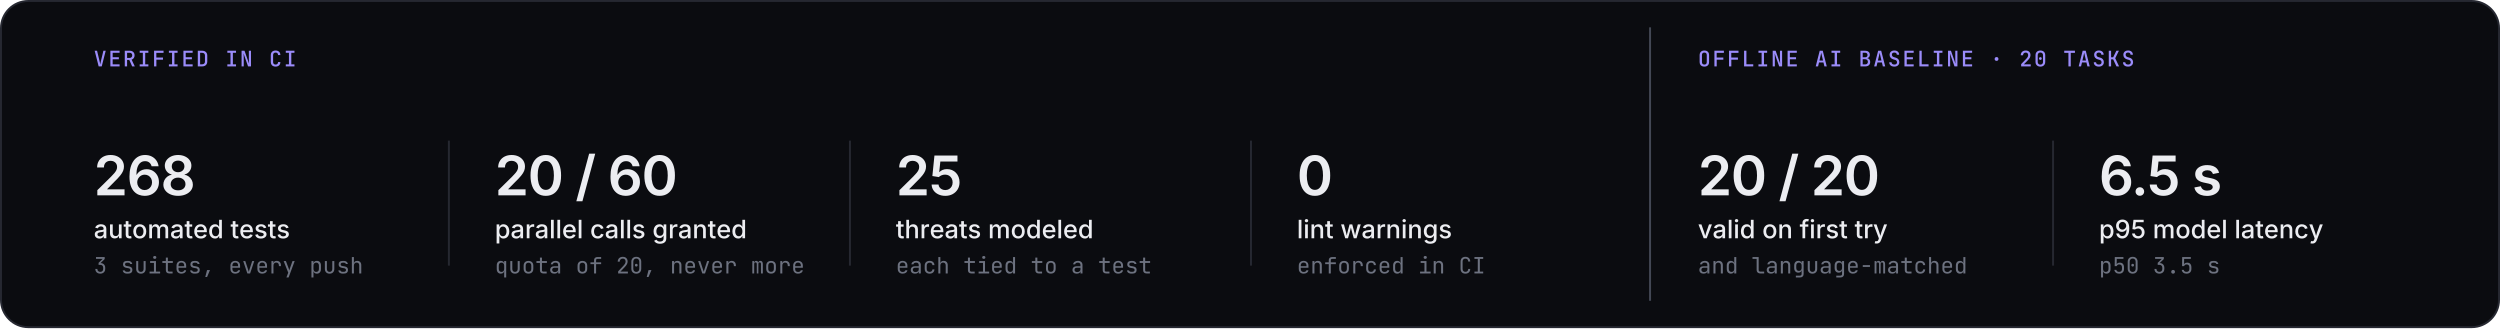
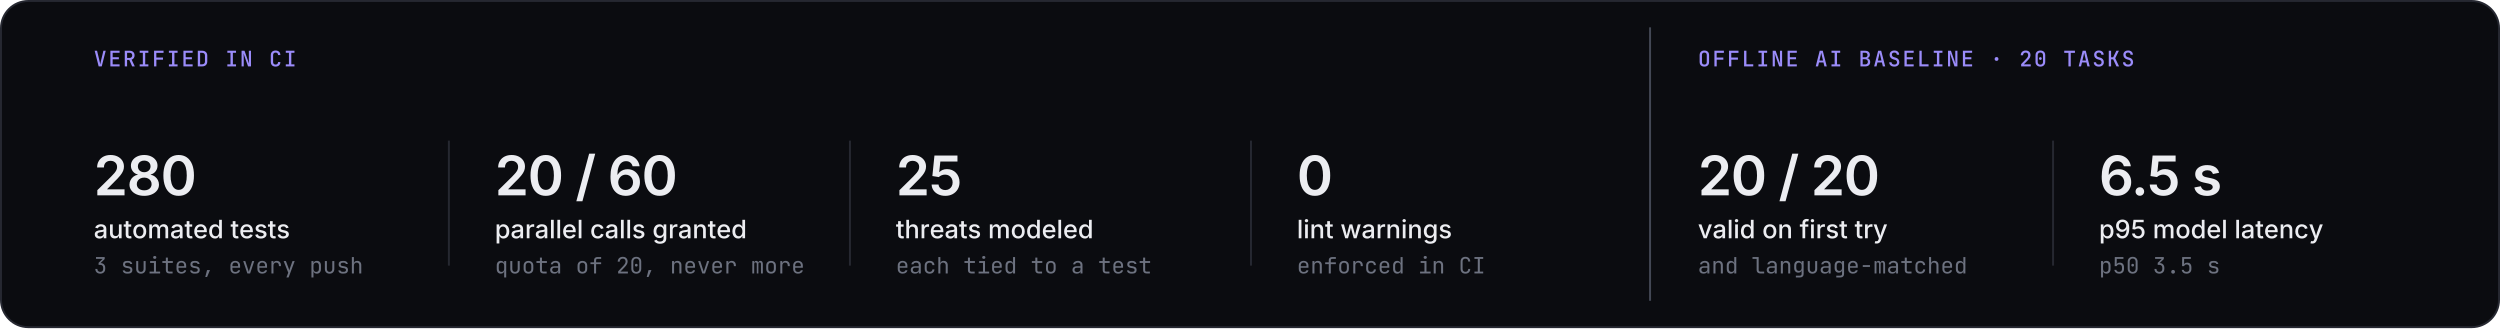
- <svg xmlns="http://www.w3.org/2000/svg" width="1280" height="168" viewBox="0 0 1280 168" role="img" aria-label="Verified in CI: 268 automated tests across 3 suites; 20 of 60 parallel calls granted under a quota of 20; 25 threats modeled, each tied to a test; zero lint warnings. Offline AI baseline over 20 tasks: 20 of 20 valid on the first try and in the right language; 6.5 s p95 model latency, 3.5 s p50">
+ <svg xmlns="http://www.w3.org/2000/svg" width="1280" height="168" viewBox="0 0 1280 168" role="img" aria-label="Verified in CI: 280 automated tests across 3 suites; 20 of 60 parallel calls granted under a quota of 20; 25 threats modeled, each tied to a test; zero lint warnings. Offline AI baseline over 20 tasks: 20 of 20 valid on the first try and in the right language; 6.5 s p95 model latency, 3.5 s p50">
  <defs>
    <path id="m500a53" d="M371 0L228 0L43-730L154-730L271-244Q282-201 291-159Q299-116 303-92L303-92Q307-116 315-159Q322-201 333-245L333-245L449-730L557-730L371 0Z" />
    <path id="m500a15" d="M523 0L94 0L94-730L523-730L523-634L200-634L200-427L488-427L488-332L200-332L200-96L523-96L523 0Z" />
    <path id="m500a45" d="M192 0L84 0L84-730L313-730Q382-730 433-704Q484-677 513-629Q541-581 541-516L541-516Q541-443 504-390Q466-336 402-314L402-314L551 0L428 0L295-300L192-300L192 0ZM192-634L192-395L313-395Q367-395 399-428Q431-460 431-514L431-514Q431-570 399-602Q367-634 313-634L313-634L192-634Z" />
    <path id="m500a23" d="M502 0L98 0L98-96L245-96L245-634L98-634L98-730L502-730L502-634L355-634L355-96L502-96L502 0Z" />
    <path id="m500a20" d="M195 0L88 0L88-731L529-731L529-631L193-631L193-413L503-413L503-313L195-313L195 0Z" />
    <path id="m500a13" d="M287 0L83 0L83-730L287-730Q359-730 412-703Q465-675 495-625Q524-575 524-507L524-507L524-224Q524-157 495-106Q465-55 412-28Q359 0 287 0L287 0ZM191-632L191-98L287-98Q347-98 382-132Q416-165 416-224L416-224L416-507Q416-565 382-599Q347-632 287-632L287-632L191-632Z" />
    <path id="m500a32" d="M181 0L81 0L81-730L217-730L430-123Q428-152 425-192Q422-232 421-275Q419-318 419-353L419-353L419-730L519-730L519 0L383 0L171-607Q173-581 176-542Q178-503 180-461Q181-419 181-383L181-383L181 0Z" />
    <path id="m500a11" d="M304 10L304 10Q236 10 186-16Q135-41 108-90Q80-138 80-203L80-203L80-527Q80-593 108-641Q135-689 186-715Q236-740 304-740L304-740Q372-740 422-714Q472-688 500-641Q527-593 527-527L527-527L419-527Q419-584 389-614Q359-644 304-644L304-644Q249-644 219-614Q188-584 188-528L188-528L188-203Q188-147 219-117Q249-86 304-86L304-86Q359-86 389-117Q419-147 419-203L419-203L527-203Q527-138 500-90Q472-42 422-16Q372 10 304 10Z" />
    <path id="s600a260" d="M1153 0L134 0L134-192L651-701Q724-776 774-834Q823-892 849-947Q874-1001 874-1065L874-1065Q874-1135 842-1186Q809-1237 754-1265Q698-1292 627-1292L627-1292Q552-1292 497-1262Q441-1232 411-1177Q381-1121 381-1044L381-1044L126-1044Q126-1185 191-1290Q255-1395 369-1453Q482-1510 630-1510L630-1510Q779-1510 892-1454Q1005-1398 1068-1301Q1131-1203 1131-1078L1131-1078Q1131-995 1100-916Q1069-837 989-738Q909-638 763-498L763-498L504-234L504-223L1153-223L1153 0Z" />
-     <path id="s600a264" d="M671 20L671 20Q565 20 464-17Q362-53 281-137Q199-220 151-359Q103-497 103-702L103-702Q103-894 144-1044Q184-1193 261-1297Q337-1401 445-1456Q553-1510 687-1510L687-1510Q826-1510 935-1455Q1043-1400 1110-1305Q1177-1210 1193-1089L1193-1089L931-1089Q910-1175 847-1227Q784-1279 687-1279L687-1279Q583-1279 511-1218Q438-1157 401-1044Q363-930 363-772L363-772L374-772Q410-837 467-883Q523-929 595-954Q666-978 745-978L745-978Q876-978 981-916Q1085-853 1146-744Q1207-634 1207-492L1207-492Q1207-346 1140-230Q1073-114 953-47Q832 20 671 20ZM670-197L670-197Q749-197 812-236Q875-274 912-340Q948-406 948-487L948-487Q948-567 913-632Q877-697 815-735Q753-773 673-773L673-773Q614-773 563-751Q512-728 474-688Q435-648 414-596Q393-544 393-486L393-486Q393-408 429-342Q465-276 528-237Q591-197 670-197Z" />
    <path id="s600a266" d="M655 20L655 20Q494 20 369-35Q244-89 174-184Q103-278 103-399L103-399Q103-492 144-571Q185-650 256-703Q326-756 414-771L414-771L414-780Q299-806 228-899Q157-991 157-1111L157-1111Q157-1226 222-1316Q286-1406 399-1458Q511-1510 655-1510L655-1510Q798-1510 911-1458Q1023-1406 1088-1316Q1153-1226 1153-1111L1153-1111Q1153-991 1082-899Q1010-806 897-780L897-780L897-771Q984-756 1055-703Q1125-650 1167-571Q1208-492 1208-399L1208-399Q1208-278 1137-184Q1066-89 941-35Q816 20 655 20ZM655-186L655-186Q739-186 801-215Q863-244 898-297Q932-349 932-418L932-418Q932-490 896-545Q860-599 798-631Q735-663 655-663L655-663Q575-663 512-632Q449-600 413-545Q377-490 377-418L377-418Q377-349 411-297Q445-245 508-216Q571-186 655-186ZM655-865L655-865Q724-865 777-893Q830-921 861-971Q892-1020 892-1085L892-1085Q892-1150 862-1198Q832-1246 779-1273Q725-1300 655-1300L655-1300Q584-1300 531-1273Q477-1246 448-1198Q418-1150 418-1085L418-1085Q418-1020 448-971Q478-921 532-893Q586-865 655-865Z" />
+     <path id="s600a258" d="M675 20L675 20Q495 20 367-71Q239-161 171-332Q103-502 103-744L103-744Q103-986 172-1157Q240-1328 368-1419Q495-1510 675-1510L675-1510Q856-1510 984-1419Q1112-1328 1180-1157Q1248-986 1248-744L1248-744Q1248-502 1181-332Q1113-161 985-71Q857 20 675 20ZM676-204L676-204Q773-204 841-268Q908-331 944-452Q979-572 979-744L979-744Q979-917 944-1038Q908-1159 841-1223Q773-1287 676-1287L676-1287Q578-1287 511-1223Q443-1159 408-1038Q372-917 372-744L372-744Q372-572 407-452Q442-331 510-268Q578-204 676-204Z" />
    <path id="s500a130" d="M461 25L461 25Q355 25 269-15Q183-54 133-130Q83-206 83-316L83-316Q83-411 120-472Q156-533 219-569Q281-605 358-623Q434-641 513-650L513-650Q612-662 674-670Q736-677 766-695Q795-712 795-751L795-751L795-757Q795-820 771-863Q747-906 700-930Q652-953 581-953L581-953Q508-953 456-931Q403-908 371-873Q338-838 322-800L322-800L115-854Q153-954 224-1015Q295-1076 387-1104Q479-1132 577-1132L577-1132Q645-1132 721-1116Q797-1100 864-1058Q931-1016 973-940Q1015-864 1015-742L1015-742L1015 0L802 0L802-153L791-153Q769-110 726-69Q683-28 618-2Q552 25 461 25ZM510-152L510-152Q600-152 664-187Q728-222 762-280Q796-338 796-403L796-403L796-546Q784-534 751-525Q717-515 674-508Q631-500 591-495Q551-490 525-487L525-487Q463-479 412-460Q360-441 330-406Q299-371 299-313L299-313Q299-260 327-224Q354-188 401-170Q448-152 510-152Z" />
    <path id="s500a220" d="M529 14L529 14Q415 14 329-34Q243-82 196-176Q148-270 148-408L148-408L148-1118L368-1118L368-435Q368-314 432-246Q495-178 604-178L604-178Q679-178 738-211Q796-243 830-306Q864-368 864-456L864-456L864-1118L1084-1118L1084 0L874 0L873-218Q827-109 751-54L751-54Q657 14 529 14Z" />
    <path id="s500a217" d="M403-1118L626-1118L626-939L403-939L403-302Q403-235 432-204Q460-172 525-172L525-172Q542-172 570-176Q598-180 618-184L618-184L657-8Q622 4 582 10Q542 15 503 15L503 15Q351 15 267-64Q183-142 183-284L183-284L183-939L20-939L20-1118L183-1118L183-1384L403-1384L403-1118Z" />
    <path id="s500a195" d="M618 23L618 23Q461 23 344-49Q226-121 161-251Q96-381 96-553L96-553Q96-727 161-858Q226-988 344-1060Q461-1132 618-1132L618-1132Q776-1132 894-1060Q1011-988 1076-858Q1141-727 1141-553L1141-553Q1141-381 1076-251Q1011-121 894-49Q776 23 618 23ZM618-163L618-163Q720-163 787-217Q853-270 886-359Q918-447 918-553L918-553Q918-660 886-750Q853-839 787-893Q720-946 618-946L618-946Q517-946 451-893Q385-839 353-750Q320-661 320-553L320-553Q320-447 353-359Q385-270 451-217Q517-163 618-163Z" />
    <path id="s500a187" d="M368 0L148 0L148-1118L357-1118L362-910Q384-971 420-1015L420-1015Q470-1076 537-1107Q604-1137 677-1137L677-1137Q799-1137 874-1062L874-1062Q934-1001 963-903L963-903Q985-962 1023-1007L1023-1007Q1077-1071 1154-1104Q1230-1137 1317-1137L1317-1137Q1416-1137 1497-1094Q1577-1051 1624-966Q1671-881 1671-754L1671-754L1671 0L1451 0L1451-732Q1451-844 1389-894Q1326-944 1241-944L1241-944Q1172-944 1122-915Q1072-886 1045-835Q1018-783 1018-716L1018-716L1018 0L801 0L801-746Q801-836 744-890Q686-944 597-944L597-944Q536-944 484-916Q431-887 400-832Q368-776 368-695L368-695L368 0Z" />
    <path id="s500a151" d="M630 23L630 23Q465 23 345-48Q225-119 161-248Q96-377 96-551L96-551Q96-723 160-854Q223-985 339-1059Q455-1132 611-1132L611-1132Q707-1132 796-1101Q885-1069 956-1002Q1027-935 1069-829Q1110-722 1110-570L1110-570L1110-492L317-492Q321-391 357-320L357-320Q396-240 467-200Q538-159 632-159L632-159Q694-159 744-177Q794-194 831-230Q867-265 886-317L886-317L1093-268Q1066-182 1003-116Q939-50 845-14Q750 23 630 23ZM318-656L318-656L892-656Q885-726 862-784L862-784Q830-862 768-906Q705-950 611-950L611-950Q518-950 452-905Q386-860 352-787L352-787Q323-726 318-656Z" />
    <path id="s500a149" d="M564 22L564 22Q428 22 322-48Q216-117 156-247Q96-376 96-556L96-556Q96-738 157-867Q218-996 324-1064Q430-1132 564-1132L564-1132Q668-1132 732-1098Q795-1063 831-1017Q867-971 886-936L886-936L898-936L898-1490L1118-1490L1118 0L904 0L904-175L886-175Q867-139 830-93Q793-47 729-13Q665 22 564 22ZM612-165L612-165Q706-165 771-215Q835-265 869-354Q902-442 902-558L902-558Q902-675 869-762Q836-848 772-897Q707-945 612-945L612-945Q515-945 451-894Q386-843 354-756Q321-668 321-558L321-558Q321-447 354-358Q387-269 452-217Q517-165 612-165Z" />
    <path id="s500a213" d="M549 23L549 23Q428 23 334-12Q239-47 179-116Q118-184 98-283L98-283L305-326Q328-239 391-197Q454-155 551-155L551-155Q657-155 720-200Q783-244 783-306L783-306Q783-360 745-395Q706-430 626-447L626-447L438-490Q282-525 206-602Q130-679 130-799L130-799Q130-899 186-974Q242-1049 339-1091Q436-1132 563-1132L563-1132Q684-1132 770-1097Q856-1062 910-999Q963-936 986-853L986-853L789-810Q768-869 716-914Q664-958 565-958L565-958Q474-958 413-917Q352-876 352-813L352-813Q352-757 393-723Q433-688 525-667L525-667L705-627Q860-592 935-517Q1010-442 1010-325L1010-325Q1010-223 952-145Q893-66 790-22Q686 23 549 23Z" />
    <path id="m400a126" d="M289 10L289 10Q223 10 174-17Q124-43 97-90Q70-137 70-200L70-200L160-200Q160-139 195-105Q229-70 290-70L290-70Q352-70 386-106Q420-142 420-200L420-200L420-252Q420-314 386-348Q352-382 290-382L290-382L215-382L215-472L396-648L100-648L100-730L487-730L487-640L303-462Q395-459 451-405L451-405Q510-348 510-252L510-252L510-200Q510-137 483-90Q455-43 405-17Q355 10 289 10Z" />
    <path id="m400a106" d="M325 8L283 8Q227 8 186-10Q144-27 120-59Q95-91 90-135L90-135L180-135Q186-106 213-89Q239-72 283-72L283-72L325-72Q378-72 404-94Q430-115 430-151L430-151Q430-186 407-207Q383-227 337-234L337-234L263-246Q182-260 143-297Q103-333 103-403L103-403Q103-477 150-518Q197-558 291-558L291-558L329-558Q408-558 456-521Q504-484 514-421L514-421L424-421Q418-447 394-463Q370-478 329-478L329-478L291-478Q240-478 217-459Q193-440 193-402L193-402Q193-368 213-352Q233-336 276-329L276-329L350-317Q439-303 480-265Q520-227 520-155L520-155Q520-79 472-36Q423 8 325 8L325 8Z" />
    <path id="m400a109" d="M299 10L299 10Q204 10 147-47Q90-103 90-200L90-200L90-550L180-550L180-200Q180-138 212-104Q244-69 299-69L299-69Q355-69 388-104Q420-138 420-200L420-200L420-550L510-550L510-200Q510-103 452-47Q394 10 299 10Z" />
    <path id="m400a80" d="M555 0L85 0L85-82L280-82L280-468L110-468L110-550L370-550L370-82L555-82L555 0ZM315-649L315-649Q282-649 263-666Q244-683 244-712L244-712Q244-742 263-760Q282-777 315-777L315-777Q348-777 367-760Q386-742 386-712L386-712Q386-683 367-666Q348-649 315-649Z" />
    <path id="m400a108" d="M510 0L360 0Q289 0 250-38Q210-76 210-145L210-145L210-468L55-468L55-550L210-550L210-705L300-705L300-550L520-550L520-468L300-468L300-145Q300-82 360-82L360-82L510-82L510 0Z" />
    <path id="m400a72" d="M300 10L300 10Q235 10 187-16Q138-42 112-90Q85-137 85-200L85-200L85-350Q85-414 112-461Q138-508 187-534Q235-560 300-560Q365-560 414-534Q462-508 489-461Q515-414 515-350L515-350L515-253L173-253L173-200Q173-135 206-101Q239-66 300-66L300-66Q352-66 384-85Q416-103 423-140L423-140L513-140Q504-71 446-31Q387 10 300 10ZM173-321L427-321L427-350Q427-415 395-450Q362-485 300-485L300-485Q239-485 206-450Q173-415 173-350L173-350L173-321Z" />
    <path id="m400a141" d="M245 160L165 160L245-151L375-151L245 160Z" />
    <path id="m400a114" d="M361 0L239 0L55-550L147-550L269-180Q280-147 289-117Q298-86 302-69L302-69Q307-86 316-117Q325-147 335-180L335-180L454-550L545-550L361 0Z" />
    <path id="m400a105" d="M201 0L111 0L111-550L199-550L199-452Q209-490 230-515L230-515Q268-560 344-560L344-560Q431-560 483-506Q534-451 534-358L534-358L534-325L444-325L444-350Q444-415 413-450Q381-484 323-484L323-484Q266-484 234-449Q201-414 201-350L201-350L201 0Z" />
    <path id="m400a117" d="M274 180L178 180L259-34L55-550L155-550L283-210Q290-193 296-170Q302-146 306-130L306-130Q310-146 316-170Q322-193 328-210L328-210L448-550L545-550L274 180Z" />
    <path id="m400a102" d="M182 180L92 180L92-550L182-550L182-445L183-445Q189-493 224-524L224-524Q265-560 333-560L333-560Q416-560 466-506Q515-451 515-356L515-356L515-195Q515-132 493-86Q470-40 430-15Q389 10 333 10L333 10Q266 10 224-27L224-27Q189-58 183-105L183-105L180-105L182 20L182 180ZM303-68L303-68Q360-68 393-102Q425-136 425-200L425-200L425-350Q425-414 393-448Q360-482 303-482L303-482Q248-482 215-447Q182-412 182-350L182-350L182-200Q182-138 215-103Q248-68 303-68Z" />
    <path id="m400a79" d="M182 0L92 0L92-730L182-730L182-445L183-445Q189-495 221-525L221-525Q260-560 329-560L329-560Q412-560 461-509Q510-458 510-370L510-370L510 0L420 0L420-360Q420-419 389-452Q357-484 303-484L303-484Q247-484 215-449Q182-414 182-350L182-350L182 0Z" />
-     <path id="s600a258" d="M675 20L675 20Q495 20 367-71Q239-161 171-332Q103-502 103-744L103-744Q103-986 172-1157Q240-1328 368-1419Q495-1510 675-1510L675-1510Q856-1510 984-1419Q1112-1328 1180-1157Q1248-986 1248-744L1248-744Q1248-502 1181-332Q1113-161 985-71Q857 20 675 20ZM676-204L676-204Q773-204 841-268Q908-331 944-452Q979-572 979-744L979-744Q979-917 944-1038Q908-1159 841-1223Q773-1287 676-1287L676-1287Q578-1287 511-1223Q443-1159 408-1038Q372-917 372-744L372-744Q372-572 407-452Q442-331 510-268Q578-204 676-204Z" />
    <path id="s600a340" d="M514-1560L742-1560L262 224L34 224L514-1560Z" />
+     <path id="s600a264" d="M671 20L671 20Q565 20 464-17Q362-53 281-137Q199-220 151-359Q103-497 103-702L103-702Q103-894 144-1044Q184-1193 261-1297Q337-1401 445-1456Q553-1510 687-1510L687-1510Q826-1510 935-1455Q1043-1400 1110-1305Q1177-1210 1193-1089L1193-1089L931-1089Q910-1175 847-1227Q784-1279 687-1279L687-1279Q583-1279 511-1218Q438-1157 401-1044Q363-930 363-772L363-772L374-772Q410-837 467-883Q523-929 595-954Q666-978 745-978L745-978Q876-978 981-916Q1085-853 1146-744Q1207-634 1207-492L1207-492Q1207-346 1140-230Q1073-114 953-47Q832 20 671 20ZM670-197L670-197Q749-197 812-236Q875-274 912-340Q948-406 948-487L948-487Q948-567 913-632Q877-697 815-735Q753-773 673-773L673-773Q614-773 563-751Q512-728 474-688Q435-648 414-596Q393-544 393-486L393-486Q393-408 429-342Q465-276 528-237Q591-197 670-197Z" />
    <path id="s500a207" d="M368 418L148 418L148-1118L362-1118L362-936L380-936Q400-971 436-1017Q471-1063 535-1098Q598-1132 703-1132L703-1132Q837-1132 943-1064Q1048-996 1109-867Q1170-738 1170-556L1170-556Q1170-376 1110-247Q1050-117 945-48Q839 22 703 22L703 22Q602 22 538-13Q473-47 437-93Q400-139 380-175L380-175L368-175L368 418ZM654-165L654-165Q750-165 815-217Q880-269 913-358Q945-447 945-558L945-558Q945-668 913-756Q880-843 816-894Q751-945 654-945L654-945Q560-945 495-897Q430-848 397-762Q364-675 364-558L364-558Q364-442 398-354Q431-265 496-215Q561-165 654-165Z" />
    <path id="s500a210" d="M368 0L148 0L148-1118L361-1118L361-938L373-938Q404-1030 481-1082Q558-1134 656-1134L656-1134Q677-1134 704-1133Q731-1131 749-1128L749-1128L749-918Q737-922 703-926Q669-930 634-930L634-930Q558-930 497-898Q436-866 402-810Q368-753 368-679L368-679L368 0Z" />
    <path id="s500a183" d="M148-1490L368-1490L368 0L148 0L148-1490Z" />
    <path id="s500a146" d="M618 23L618 23Q460 23 343-49Q226-121 161-251Q96-381 96-553L96-553Q96-727 161-858Q226-988 343-1060Q460-1132 618-1132L618-1132Q705-1132 781-1110Q857-1087 919-1045Q980-1002 1023-941Q1065-879 1086-802L1086-802L877-752Q866-795 843-831Q820-866 788-892Q755-918 713-932Q670-946 619-946L619-946Q518-946 452-893Q385-839 353-750Q320-661 320-553L320-553Q320-446 353-358Q385-269 452-216Q518-163 619-163L619-163Q671-163 714-178Q757-192 791-219Q825-245 848-283Q871-320 881-365L881-365L1089-315Q1069-236 1026-174Q983-111 922-67Q860-23 783 0Q706 23 618 23Z" />
    <path id="s500a161" d="M615 442L615 442Q486 442 391 409Q296 376 235 321Q173 266 141 199L141 199L325 112Q345 144 379 180Q412 215 469 240Q526 265 615 265L615 265Q743 265 823 205Q902 144 902 15L902 15L902-203L883-203Q863-166 828-123Q792-80 729-49Q665-17 563-17L563-17Q431-17 326-79Q220-141 158-263Q96-385 96-563L96-563Q96-741 158-869Q219-996 326-1064Q432-1132 566-1132L566-1132Q669-1132 734-1098Q798-1064 835-1018Q871-971 890-936L890-936L906-936L906-1118L1121-1118L1121 16Q1121 163 1055 258Q988 352 874 397Q759 442 615 442ZM614-200L614-200Q708-200 773-244Q837-287 870-370Q903-452 903-566L903-566Q903-679 870-764Q837-849 773-897Q708-945 614-945L614-945Q517-945 452-895Q387-844 354-759Q321-673 321-566L321-566Q321-457 354-375Q387-292 453-246Q518-200 614-200Z" />
    <path id="s500a190" d="M368-662L368-662L368 0L148 0L148-1118L358-1118L360-904Q406-1009 479-1063L479-1063Q572-1132 704-1132L704-1132Q818-1132 903-1084Q988-1036 1036-943Q1084-849 1084-710L1084-710L1084 0L864 0L864-683Q864-804 801-872Q738-940 628-940L628-940Q554-940 495-908Q436-875 402-813Q368-751 368-662Z" />
    <path id="m400a104" d="M508 180L418 180L418 20L420-105L417-105Q411-58 377-27L377-27Q336 10 268 10L268 10Q185 10 137-45Q88-100 88-195L88-195L88-356Q88-451 137-506Q186-560 268-560L268-560Q336-560 377-524L377-524Q411-493 417-445L417-445L418-445L418-550L508-550L508 180ZM298-68L298-68Q354-68 386-103Q418-138 418-200L418-200L418-350Q418-412 386-447Q354-482 298-482L298-482Q241-482 210-448Q178-414 178-350L178-350L178-200Q178-136 210-102Q241-68 298-68Z" />
    <path id="m400a94" d="M300 8L300 8Q234 8 186-17Q138-42 112-90Q85-137 85-202L85-202L85-348Q85-414 112-461Q138-508 186-533Q234-558 300-558L300-558Q366-558 414-533Q462-508 489-461Q515-414 515-349L515-349L515-202Q515-137 489-90Q462-42 414-17Q366 8 300 8ZM300-72L300-72Q359-72 392-105Q425-138 425-202L425-202L425-348Q425-412 392-445Q359-478 300-478L300-478Q242-478 209-445Q175-412 175-348L175-348L175-202Q175-138 209-105Q242-72 300-72Z" />
    <path id="m400a59" d="M252 10L252 10Q165 10 115-35Q65-79 65-155L65-155Q65-232 115-276Q165-320 250-320L250-320L420-320L420-375Q420-426 390-454Q359-481 303-481L303-481Q254-481 221-461Q188-440 183-405L183-405L93-405Q102-476 160-518Q218-560 305-560L305-560Q400-560 455-511Q510-462 510-378L510-378L510 0L422 0L422-105L421-105Q416-56 376-25L376-25Q329 10 252 10ZM274-61L274-61Q338-61 379-93Q420-125 420-175L420-175L420-253L252-253Q207-253 181-228Q155-203 155-160L155-160Q155-114 187-88Q218-61 274-61Z" />
    <path id="m400a77" d="M310 0L220 0L220-413L60-413L60-495L220-495L220-590Q220-655 261-693Q302-730 374-730L374-730L535-730L535-648L374-648Q343-648 327-634Q310-619 310-590L310-590L310-495L535-495L535-413L310-413L310 0Z" />
    <path id="m400a125" d="M526 0L92 0L92-92L315-329Q372-390 398-438Q424-485 424-529L424-529Q424-590 391-625Q357-660 299-660L299-660Q235-660 199-624Q162-588 162-525L162-525L72-525Q74-591 103-640Q131-688 182-714Q232-740 299-740L299-740Q365-740 414-715Q462-689 488-642Q514-595 514-530L514-530Q514-468 481-407Q448-346 373-268L373-268L193-82L526-82L526 0Z" />
    <path id="m400a123" d="M300 10L300 10Q233 10 184-17Q134-43 107-92Q80-140 80-205L80-205L80-525Q80-591 107-639Q134-687 184-714Q233-740 300-740L300-740Q368-740 417-714Q466-687 493-639Q520-591 520-525L520-525L520-205Q520-140 493-92Q466-43 417-17Q367 10 300 10ZM300-67L300-67Q360-67 397-106Q433-144 433-205L433-205L433-525Q433-586 397-625Q360-663 300-663L300-663Q240-663 204-625Q167-586 167-525L167-525L167-205Q167-144 204-106Q240-67 300-67ZM300-306L300-306Q273-306 257-323Q240-340 240-368L240-368Q240-395 257-412Q273-428 300-428L300-428Q327-428 344-412Q360-395 360-368L360-368Q360-340 344-323Q327-306 300-306Z" />
    <path id="m400a92" d="M182 0L92 0L92-550L182-550L182-445L183-445Q189-495 221-525L221-525Q260-560 329-560L329-560Q412-560 461-509Q510-458 510-370L510-370L510 0L420 0L420-360Q420-419 389-451Q357-482 303-482L303-482Q247-482 215-448Q182-414 182-350L182-350L182 0Z" />
    <path id="m400a91" d="M149 0L66 0L66-550L145-550L145-484L151-484Q156-513 174-533L174-533Q198-560 240-560L240-560Q286-560 311-526L311-526Q324-509 330-484L330-484L334-484Q339-513 358-533L358-533Q383-560 425-560L425-560Q477-560 506-521Q534-482 534-418L534-418L534 0L451 0L451-419Q451-453 437-472Q422-491 394-491L394-491Q367-491 352-473Q336-454 336-420L336-420L336 0L264 0L264-419Q264-454 249-473Q233-491 205-491Q177-491 163-473Q149-454 149-420L149-420L149 0Z" />
    <path id="s600a263" d="M618 20L618 20Q472 20 358-35Q243-89 176-185Q109-281 105-404L105-404L365-404Q368-343 403-297Q438-250 494-224Q550-197 618-197L618-197Q698-197 760-234Q821-270 857-335Q892-399 892-483L892-483Q892-568 856-634Q819-700 756-738Q692-775 610-775L610-775Q542-775 478-750Q413-724 375-683L375-683L133-722L211-1490L1073-1490L1073-1266L432-1266L390-870L398-870Q440-919 516-951Q591-982 681-982L681-982Q782-982 868-946Q954-909 1018-843Q1081-776 1116-686Q1151-596 1151-489L1151-489Q1151-341 1083-227Q1015-112 895-46Q775 20 618 20Z" />
    <path id="s500a164" d="M368-662L368-662L368 0L148 0L148-1490L366-1490L366-918Q411-1012 479-1063L479-1063Q572-1132 704-1132L704-1132Q818-1132 904-1084Q989-1036 1037-943Q1084-849 1084-710L1084-710L1084 0L864 0L864-683Q864-804 801-872Q738-940 628-940L628-940Q554-940 495-908Q436-875 402-813Q368-751 368-662Z" />
    <path id="m400a68" d="M304 10L304 10Q238 10 189-15Q139-40 112-88Q85-135 85-200L85-200L85-350Q85-416 112-463Q139-510 189-535Q238-560 304-560L304-560Q399-560 457-509Q515-458 518-370L518-370L428-370Q425-423 393-452Q360-480 304-480L304-480Q245-480 210-447Q175-413 175-351L175-351L175-200Q175-138 210-104Q245-70 304-70L304-70Q360-70 393-99Q425-128 428-180L428-180L518-180Q515-92 457-41Q399 10 304 10Z" />
    <path id="m400a70" d="M268 10L268 10Q186 10 136-45Q85-100 85-194L85-194L85-355Q85-450 135-505Q185-560 268-560L268-560Q336-560 377-523L377-523Q411-492 417-445L417-445L420-445L418-570L418-730L508-730L508 0L418 0L418-105L417-105Q411-57 377-27L377-27Q336 10 268 10ZM298-68L298-68Q354-68 386-103Q418-138 418-200L418-200L418-350Q418-412 386-447Q354-482 298-482L298-482Q241-482 208-448Q175-414 175-350L175-350L175-200Q175-136 208-102Q241-68 298-68Z" />
    <path id="s500a167" d="M368 0L148 0L148-1118L368-1118L368 0ZM259-1289L259-1289Q202-1289 162-1327Q121-1365 121-1419L121-1419Q121-1474 162-1512Q202-1550 259-1550L259-1550Q316-1550 357-1512Q398-1474 398-1419L398-1419Q398-1365 357-1327Q316-1289 259-1289Z" />
    <path id="s500a233" d="M614 0L393 0L57-1118L289-1118L412-655Q439-551 470-424L470-424Q493-330 514-220L514-220Q536-326 558-418L558-418Q589-546 617-655L617-655L740-1118L960-1118L1081-655Q1109-549 1140-421L1140-421Q1162-328 1183-221L1183-221Q1204-327 1226-419L1226-419Q1256-547 1284-655L1284-655L1407-1118L1641-1118L1304 0L1083 0L945-481Q924-554 904-634Q884-713 865-796L865-796Q857-831 849-866L849-866Q841-831 833-797L833-797Q813-713 793-633Q773-552 752-481L752-481L614 0Z" />
    <path id="m400a11" d="M304 10L304 10Q238 10 190-15Q141-40 115-88Q88-135 88-200L88-200L88-530Q88-596 115-643Q141-690 190-715Q238-740 304-740L304-740Q370-740 418-715Q466-689 492-642Q518-595 518-530L518-530L428-530Q428-592 396-626Q363-659 304-659L304-659Q245-659 212-626Q178-593 178-531L178-531L178-200Q178-138 212-105Q245-71 304-71L304-71Q363-71 396-105Q428-138 428-200L428-200L518-200Q518-136 492-89Q466-41 418-16Q370 10 304 10Z" />
    <path id="m400a23" d="M495 0L105 0L105-82L254-82L254-648L105-648L105-730L495-730L495-648L346-648L346-82L495-82L495 0Z" />
    <path id="m500a34" d="M300 10L300 10Q232 10 183-16Q133-41 107-90Q80-138 80-203L80-203L80-527Q80-593 107-641Q133-689 183-715Q232-740 300-740L300-740Q368-740 418-715Q467-689 494-641Q520-593 520-528L520-528L520-203Q520-138 494-90Q467-41 418-16Q368 10 300 10ZM300-86L300-86Q355-86 384-117Q412-147 412-203L412-203L412-527Q412-584 384-614Q355-644 300-644L300-644Q246-644 217-614Q188-584 188-527L188-527L188-203Q188-147 217-117Q246-86 300-86Z" />
    <path id="m500a30" d="M536 0L109 0L109-730L217-730L217-99L536-99L536 0Z" />
    <path id="m500a1" d="M153 0L43 0L229-730L371-730L557 0L448 0L404-185L197-185L153 0ZM267-486L217-274L383-274L333-485Q320-541 312-583Q303-624 300-639L300-639Q297-624 289-583Q281-541 267-486L267-486Z" />
    <path id="m500a10" d="M314 0L85 0L85-730L300-730Q404-730 463-680Q522-630 522-542L522-542Q522-492 501-456Q479-419 441-399L441-399Q423-390 402-385L402-385Q427-380 449-369L449-369Q491-347 515-305Q539-263 539-205L539-205Q539-143 512-97Q484-50 434-25Q383 0 314 0L314 0ZM190-334L190-93L305-93Q363-93 397-124Q431-155 431-210L431-210Q431-266 397-300Q363-334 305-334L305-334L190-334ZM190-637L190-424L299-424Q353-424 384-453Q415-482 415-531Q415-580 384-609Q353-637 300-637L300-637L190-637Z" />
    <path id="m500a46" d="M303 10L303 10Q229 10 176-15Q123-39 94-85Q65-130 65-193L65-193L172-193Q172-143 207-115Q242-86 304-86L304-86Q362-86 395-114Q428-142 428-191L428-191Q428-232 406-262Q383-292 341-303L341-303L249-330Q169-353 126-409Q82-464 82-541L82-541Q82-601 109-646Q136-691 186-716Q236-741 304-741L304-741Q404-741 465-687Q525-633 526-542L526-542L418-542Q418-590 388-618Q357-645 302-645L302-645Q249-645 219-620Q189-594 189-548L189-548Q189-507 212-477Q234-447 276-435L276-435L369-407Q449-385 492-329Q535-273 535-195L535-195Q535-134 506-88Q477-41 425-16Q373 10 303 10Z" />
    <path id="m500a149" d="M300-258L300-258Q260-258 236-282Q212-305 212-345L212-345Q212-386 236-411Q260-435 300-435L300-435Q341-435 365-411Q388-386 388-345L388-345Q388-305 365-282Q341-258 300-258Z" />
    <path id="m500a125" d="M531 0L85 0L85-107L311-340Q363-394 388-438Q412-481 412-524L412-524Q412-580 382-612Q351-644 298-644L298-644Q240-644 207-611Q173-577 173-519L173-519L65-519Q67-587 96-637Q125-686 177-713Q229-740 299-740L299-740Q366-740 416-714Q466-688 493-641Q520-594 520-530L520-530Q520-465 487-403Q453-341 377-265L377-265L212-98L531-98L531 0Z" />
    <path id="m500a123" d="M300 10L300 10Q231 10 181-17Q130-44 102-93Q74-141 74-206L74-206L74-524Q74-590 102-638Q129-686 180-713Q231-740 300-740L300-740Q370-740 421-713Q471-686 499-638Q526-590 526-524L526-524L526-206Q526-141 498-93Q470-44 420-17Q369 10 300 10ZM300-83L300-83Q356-83 390-117Q423-151 423-206L423-206L423-524Q423-579 390-613Q356-647 300-647L300-647Q244-647 211-613Q177-579 177-524L177-524L177-206Q177-151 211-117Q244-83 300-83ZM300-303L300-303Q272-303 255-321Q237-339 237-368L237-368Q237-396 255-414Q272-431 300-431L300-431Q328-431 346-414Q363-396 363-368L363-368Q363-339 346-321Q328-303 300-303Z" />
    <path id="m500a47" d="M354 0L246 0L246-631L51-631L51-731L549-731L549-631L354-631L354 0Z" />
    <path id="m500a29" d="M192 0L84 0L84-730L192-730L192-426L289-426L438-730L556-730L384-380L564 0L443 0L287-329L192-329L192 0Z" />
    <path id="s500a230" d="M708 0L468 0L46-1118L284-1118L505-483Q542-378 568-273L568-273Q579-230 590-187L590-187Q600-230 611-273L611-273Q637-378 673-483L673-483L894-1118L1130-1118L708 0Z" />
    <path id="s500a160" d="M452-1118L702-1118L702-939L452-939L452 0L232 0L232-939L20-939L20-1118L232-1118L232-1246Q232-1350 279-1420Q325-1490 401-1525Q477-1560 565-1560L565-1560Q632-1560 680-1549Q727-1538 749-1530L749-1530L698-1352Q682-1357 659-1363Q635-1368 600-1368L600-1368Q522-1368 487-1329Q452-1290 452-1216L452-1216L452-1118Z" />
    <path id="s500a240" d="M133 402L133 402L187 223L212 229Q269 244 315 237Q360 230 394 195Q427 159 447 87L447 87L471 5L46-1118L284-1118L505-483Q542-377 567-272L567-272Q576-231 586-190L586-190Q597-231 608-273L608-273Q634-378 671-483L671-483L896-1118L1132-1118L646 155Q612 245 563 305Q513 365 445 396Q377 426 287 426L287 426Q235 426 194 419Q153 411 133 402Z" />
    <path id="m400a90" d="M550 0L375 0Q327 0 291-19Q255-38 235-73Q215-108 215-155L215-155L215-648L30-648L30-730L305-730L305-155Q305-121 324-102Q343-82 375-82L375-82L550-82L550 0Z" />
    <path id="m400a78" d="M335 180L161 180L161 98L336 98Q378 98 398 79Q417 60 417 20L417 20L417-50L419-150L417-150Q413-101 378-70L378-70Q338-35 271-35L271-35Q186-35 137-91Q88-146 88-240L88-240L88-356Q88-450 137-505Q186-560 271-560L271-560Q338-560 378-525L378-525Q413-494 417-445L417-445L418-445L418-550L507-550L507 20Q507 94 462 137Q416 180 335 180L335 180ZM298-113L298-113Q354-113 386-148Q418-183 418-245L418-245L418-350Q418-412 386-447Q354-482 298-482L298-482Q241-482 210-448Q178-414 178-350L178-350L178-245Q178-181 210-147Q241-113 298-113Z" />
    <path id="m400a163" d="M460-290L140-290L140-370L460-370L460-290Z" />
    <path id="s600a363" d="M326 17L326 17Q259 17 213-29Q166-75 166-143L166-143Q166-210 213-256Q259-302 326-302L326-302Q394-302 441-256Q487-210 487-143L487-143Q487-75 441-29Q394 17 326 17Z" />
    <path id="s600a213" d="M561 23L561 23Q432 23 333-14Q234-51 171-122Q107-193 88-294L88-294L331-340Q354-257 413-217Q471-176 566-176L566-176Q662-176 719-215Q775-253 775-310L775-310Q775-358 738-390Q701-421 624-438L624-438L433-479Q275-513 197-591Q119-669 119-792L119-792Q119-896 176-972Q233-1048 335-1090Q436-1132 570-1132L570-1132Q697-1132 789-1096Q880-1060 937-996Q993-931 1015-844L1015-844L783-798Q764-857 714-898Q664-938 573-938L573-938Q490-938 435-902Q379-865 379-808L379-808Q379-759 416-727Q453-695 538-677L538-677L728-637Q887-603 964-528Q1041-453 1041-335L1041-335Q1041-229 980-149Q919-68 811-23Q702 23 561 23Z" />
    <path id="s500a267" d="M614 21L614 21Q480 21 377-32Q273-84 208-178Q143-271 126-391L126-391L352-391Q373-298 440-239Q506-179 614-179L614-179Q723-179 800-243Q877-307 918-428Q959-548 959-717L959-717L948-717Q910-655 854-610Q798-565 728-540Q658-515 579-515L579-515Q449-515 343-578Q237-641 175-752Q113-863 113-1004L113-1004Q113-1147 178-1263Q243-1378 361-1446Q478-1513 635-1511L635-1511Q734-1510 831-1474Q927-1438 1006-1358Q1084-1277 1131-1140Q1178-1002 1178-796L1178-796Q1178-602 1139-450Q1099-298 1026-193Q952-88 848-34Q744 21 614 21ZM628-700L628-700Q692-700 747-725Q802-750 843-794Q884-837 908-893Q931-948 931-1011L931-1011Q931-1092 892-1162Q853-1232 786-1275Q719-1318 633-1318L633-1318Q549-1318 482-1277Q414-1235 375-1165Q336-1094 336-1008L336-1008Q336-922 374-853Q412-783 478-742Q544-700 628-700Z" />
    <path id="s500a263" d="M607 20L607 20Q468 20 359-33Q250-86 186-179Q121-272 116-390L116-390L338-390Q343-327 380-278Q417-228 477-200Q536-172 607-172L607-172Q692-172 758-211Q824-250 862-320Q899-389 899-478L899-478Q899-568 860-640Q821-711 753-751Q685-791 597-791L597-791Q529-791 461-768Q393-744 352-707L352-707L142-737L225-1490L1048-1490L1048-1295L416-1295L369-879L377-879Q421-922 494-950Q567-978 650-978L650-978Q752-978 838-942Q924-905 988-838Q1051-771 1087-681Q1122-590 1122-482L1122-482Q1122-337 1056-224Q990-110 874-45Q757 20 607 20Z" />
    <path id="m400a128" d="M298 10L298 10Q209 10 152-36Q95-82 85-160L85-160L175-160Q180-117 212-94Q244-70 299-70L299-70Q362-70 394-104Q425-138 425-200L425-200L425-271Q425-333 394-367Q362-401 300-401L300-401Q261-401 232-381Q203-360 190-326L190-326L100-326L105-730L489-730L489-648L192-648L189-405L192-405Q200-434 227-453L227-453Q264-480 327-480L327-480Q416-481 466-426Q515-370 515-271L515-271L515-200Q515-103 458-47Q401 10 298 10Z" />
    <path id="m400a140" d="M300 10L300 10Q262 10 240-12Q217-34 217-71L217-71Q217-110 240-133Q262-156 300-156L300-156Q338-156 361-133Q383-110 383-71L383-71Q383-34 361-12Q338 10 300 10Z" />
  </defs>
  <rect x="0.5" y="0.5" width="1279" height="167" rx="14" fill="#0B0C10" stroke="#262831" />
  <g transform="translate(48 34) scale(0.011)" fill="#9B8CFA">
    <use href="#m500a53" x="0" />
    <use href="#m500a15" x="680" />
    <use href="#m500a45" x="1360" />
    <use href="#m500a23" x="2040" />
    <use href="#m500a20" x="2720" />
    <use href="#m500a23" x="3400" />
    <use href="#m500a15" x="4080" />
    <use href="#m500a13" x="4760" />
    <use href="#m500a23" x="6120" />
    <use href="#m500a32" x="6800" />
    <use href="#m500a11" x="8160" />
    <use href="#m500a23" x="8840" />
  </g>
  <g transform="translate(48 100) scale(0.01367)" fill="#ECEDF1">
    <use href="#s600a260" x="0" />
-     <use href="#s600a264" x="1235" />
-     <use href="#s600a266" x="2504" />
+     <use href="#s600a266" x="1235" />
+     <use href="#s600a258" x="2505" />
  </g>
  <g transform="translate(48 122) scale(0.00635)" fill="#ECEDF1">
    <use href="#s500a130" x="0" />
    <use href="#s500a220" x="1163" />
    <use href="#s500a217" x="2395" />
    <use href="#s500a195" x="3092" />
    <use href="#s500a187" x="4329" />
    <use href="#s500a130" x="6148" />
    <use href="#s500a217" x="7311" />
    <use href="#s500a151" x="8008" />
    <use href="#s500a149" x="9211" />
    <use href="#s500a217" x="11023" />
    <use href="#s500a151" x="11720" />
    <use href="#s500a213" x="12923" />
    <use href="#s500a217" x="14026" />
    <use href="#s500a213" x="14723" />
  </g>
  <g transform="translate(48 140) scale(0.0115)" fill="#6D7280">
    <use href="#m400a126" x="0" />
    <use href="#m400a106" x="1200" />
    <use href="#m400a109" x="1800" />
    <use href="#m400a80" x="2400" />
    <use href="#m400a108" x="3000" />
    <use href="#m400a72" x="3600" />
    <use href="#m400a106" x="4200" />
    <use href="#m400a141" x="4800" />
    <use href="#m400a72" x="6000" />
    <use href="#m400a114" x="6600" />
    <use href="#m400a72" x="7200" />
    <use href="#m400a105" x="7800" />
    <use href="#m400a117" x="8400" />
    <use href="#m400a102" x="9600" />
    <use href="#m400a109" x="10200" />
    <use href="#m400a106" x="10800" />
    <use href="#m400a79" x="11400" />
  </g>
  <rect x="229.33" y="72" width="1" height="64" fill="#262831" />
  <g transform="translate(253.33 100) scale(0.01367)" fill="#ECEDF1">
    <use href="#s600a260" x="0" />
    <use href="#s600a258" x="1235" />
    <use href="#s600a340" x="3020" />
    <use href="#s600a264" x="4230" />
    <use href="#s600a258" x="5499" />
  </g>
  <g transform="translate(253.33 122) scale(0.00635)" fill="#ECEDF1">
    <use href="#s500a207" x="0" />
    <use href="#s500a130" x="1266" />
    <use href="#s500a210" x="2429" />
    <use href="#s500a130" x="3221" />
    <use href="#s500a183" x="4384" />
    <use href="#s500a183" x="4900" />
    <use href="#s500a151" x="5416" />
    <use href="#s500a183" x="6619" />
    <use href="#s500a146" x="7681" />
    <use href="#s500a130" x="8863" />
    <use href="#s500a183" x="10026" />
    <use href="#s500a183" x="10542" />
    <use href="#s500a213" x="11058" />
    <use href="#s500a161" x="12707" />
    <use href="#s500a210" x="13976" />
    <use href="#s500a130" x="14768" />
    <use href="#s500a190" x="15931" />
    <use href="#s500a217" x="17163" />
    <use href="#s500a151" x="17860" />
    <use href="#s500a149" x="19063" />
  </g>
  <g transform="translate(253.33 140) scale(0.0115)" fill="#6D7280">
    <use href="#m400a104" x="0" />
    <use href="#m400a109" x="600" />
    <use href="#m400a94" x="1200" />
    <use href="#m400a108" x="1800" />
    <use href="#m400a59" x="2400" />
    <use href="#m400a94" x="3600" />
    <use href="#m400a77" x="4200" />
    <use href="#m400a125" x="5400" />
    <use href="#m400a123" x="6000" />
    <use href="#m400a141" x="6600" />
    <use href="#m400a92" x="7800" />
    <use href="#m400a72" x="8400" />
    <use href="#m400a114" x="9000" />
    <use href="#m400a72" x="9600" />
    <use href="#m400a105" x="10200" />
    <use href="#m400a91" x="11400" />
    <use href="#m400a94" x="12000" />
    <use href="#m400a105" x="12600" />
    <use href="#m400a72" x="13200" />
  </g>
  <rect x="434.67" y="72" width="1" height="64" fill="#262831" />
  <g transform="translate(458.67 100) scale(0.01367)" fill="#ECEDF1">
    <use href="#s600a260" x="0" />
    <use href="#s600a263" x="1235" />
  </g>
  <g transform="translate(458.67 122) scale(0.00635)" fill="#ECEDF1">
    <use href="#s500a217" x="0" />
    <use href="#s500a164" x="697" />
    <use href="#s500a210" x="1929" />
    <use href="#s500a151" x="2721" />
    <use href="#s500a130" x="3924" />
    <use href="#s500a217" x="5087" />
    <use href="#s500a213" x="5784" />
    <use href="#s500a187" x="7433" />
    <use href="#s500a195" x="9252" />
    <use href="#s500a149" x="10489" />
    <use href="#s500a151" x="11755" />
    <use href="#s500a183" x="12958" />
    <use href="#s500a151" x="13474" />
    <use href="#s500a149" x="14677" />
  </g>
  <g transform="translate(458.67 140) scale(0.0115)" fill="#6D7280">
    <use href="#m400a72" x="0" />
    <use href="#m400a59" x="600" />
    <use href="#m400a68" x="1200" />
    <use href="#m400a79" x="1800" />
    <use href="#m400a108" x="3000" />
    <use href="#m400a80" x="3600" />
    <use href="#m400a72" x="4200" />
    <use href="#m400a70" x="4800" />
    <use href="#m400a108" x="6000" />
    <use href="#m400a94" x="6600" />
    <use href="#m400a59" x="7800" />
    <use href="#m400a108" x="9000" />
    <use href="#m400a72" x="9600" />
    <use href="#m400a106" x="10200" />
    <use href="#m400a108" x="10800" />
  </g>
  <rect x="640" y="72" width="1" height="64" fill="#262831" />
  <g transform="translate(664 100) scale(0.01367)" fill="#ECEDF1">
    <use href="#s600a258" x="0" />
  </g>
  <g transform="translate(664 122) scale(0.00635)" fill="#ECEDF1">
    <use href="#s500a183" x="0" />
    <use href="#s500a167" x="516" />
    <use href="#s500a190" x="1032" />
    <use href="#s500a217" x="2264" />
    <use href="#s500a233" x="3507" />
    <use href="#s500a130" x="5205" />
    <use href="#s500a210" x="6368" />
    <use href="#s500a190" x="7160" />
    <use href="#s500a167" x="8392" />
    <use href="#s500a190" x="8908" />
    <use href="#s500a161" x="10140" />
    <use href="#s500a213" x="11409" />
  </g>
  <g transform="translate(664 140) scale(0.0115)" fill="#6D7280">
    <use href="#m400a72" x="0" />
    <use href="#m400a92" x="600" />
    <use href="#m400a77" x="1200" />
    <use href="#m400a94" x="1800" />
    <use href="#m400a105" x="2400" />
    <use href="#m400a68" x="3000" />
    <use href="#m400a72" x="3600" />
    <use href="#m400a70" x="4200" />
    <use href="#m400a80" x="5400" />
    <use href="#m400a92" x="6000" />
    <use href="#m400a11" x="7200" />
    <use href="#m400a23" x="7800" />
  </g>
  <g transform="translate(869.33 34) scale(0.011)" fill="#9B8CFA">
    <use href="#m500a34" x="0" />
    <use href="#m500a20" x="680" />
    <use href="#m500a20" x="1360" />
    <use href="#m500a30" x="2040" />
    <use href="#m500a23" x="2720" />
    <use href="#m500a32" x="3400" />
    <use href="#m500a15" x="4080" />
    <use href="#m500a1" x="5440" />
    <use href="#m500a23" x="6120" />
    <use href="#m500a10" x="7480" />
    <use href="#m500a1" x="8160" />
    <use href="#m500a46" x="8840" />
    <use href="#m500a15" x="9520" />
    <use href="#m500a30" x="10200" />
    <use href="#m500a23" x="10880" />
    <use href="#m500a32" x="11560" />
    <use href="#m500a15" x="12240" />
    <use href="#m500a149" x="13600" />
    <use href="#m500a125" x="14960" />
    <use href="#m500a123" x="15640" />
    <use href="#m500a47" x="17000" />
    <use href="#m500a1" x="17680" />
    <use href="#m500a46" x="18360" />
    <use href="#m500a29" x="19040" />
    <use href="#m500a46" x="19720" />
  </g>
  <rect x="844.33" y="14" width="1" height="140" fill="#434855" />
  <g transform="translate(869.33 100) scale(0.01367)" fill="#ECEDF1">
    <use href="#s600a260" x="0" />
    <use href="#s600a258" x="1235" />
    <use href="#s600a340" x="3020" />
    <use href="#s600a260" x="4230" />
    <use href="#s600a258" x="5465" />
  </g>
  <g transform="translate(869.33 122) scale(0.00635)" fill="#ECEDF1">
    <use href="#s500a230" x="0" />
    <use href="#s500a130" x="1177" />
    <use href="#s500a183" x="2340" />
    <use href="#s500a167" x="2856" />
    <use href="#s500a149" x="3372" />
    <use href="#s500a195" x="5184" />
    <use href="#s500a190" x="6421" />
    <use href="#s500a160" x="8199" />
    <use href="#s500a167" x="8976" />
    <use href="#s500a210" x="9492" />
    <use href="#s500a213" x="10284" />
    <use href="#s500a217" x="11387" />
    <use href="#s500a217" x="12630" />
    <use href="#s500a210" x="13327" />
    <use href="#s500a240" x="14119" />
  </g>
  <g transform="translate(869.33 140) scale(0.0115)" fill="#6D7280">
    <use href="#m400a59" x="0" />
    <use href="#m400a92" x="600" />
    <use href="#m400a70" x="1200" />
    <use href="#m400a90" x="2400" />
    <use href="#m400a59" x="3000" />
    <use href="#m400a92" x="3600" />
    <use href="#m400a78" x="4200" />
    <use href="#m400a109" x="4800" />
    <use href="#m400a59" x="5400" />
    <use href="#m400a78" x="6000" />
    <use href="#m400a72" x="6600" />
    <use href="#m400a163" x="7200" />
    <use href="#m400a91" x="7800" />
    <use href="#m400a59" x="8400" />
    <use href="#m400a108" x="9000" />
    <use href="#m400a68" x="9600" />
    <use href="#m400a79" x="10200" />
    <use href="#m400a72" x="10800" />
    <use href="#m400a70" x="11400" />
  </g>
  <rect x="1050.67" y="72" width="1" height="64" fill="#262831" />
  <g transform="translate(1074.67 100) scale(0.01367)" fill="#ECEDF1">
    <use href="#s600a264" x="0" />
    <use href="#s600a363" x="1205" />
    <use href="#s600a263" x="1798" />
    <use href="#s600a213" x="3486" />
  </g>
  <g transform="translate(1074.67 122) scale(0.00635)" fill="#ECEDF1">
    <use href="#s500a207" x="0" />
    <use href="#s500a267" x="1266" />
    <use href="#s500a263" x="2556" />
    <use href="#s500a187" x="4337" />
    <use href="#s500a195" x="6156" />
    <use href="#s500a149" x="7393" />
    <use href="#s500a151" x="8659" />
    <use href="#s500a183" x="9862" />
    <use href="#s500a183" x="10924" />
    <use href="#s500a130" x="11440" />
    <use href="#s500a217" x="12603" />
    <use href="#s500a151" x="13300" />
    <use href="#s500a190" x="14503" />
    <use href="#s500a146" x="15735" />
    <use href="#s500a240" x="16917" />
  </g>
  <g transform="translate(1074.67 140) scale(0.0115)" fill="#6D7280">
    <use href="#m400a102" x="0" />
    <use href="#m400a128" x="600" />
    <use href="#m400a123" x="1200" />
    <use href="#m400a126" x="2400" />
    <use href="#m400a140" x="3000" />
    <use href="#m400a128" x="3600" />
    <use href="#m400a106" x="4800" />
  </g>
</svg>
